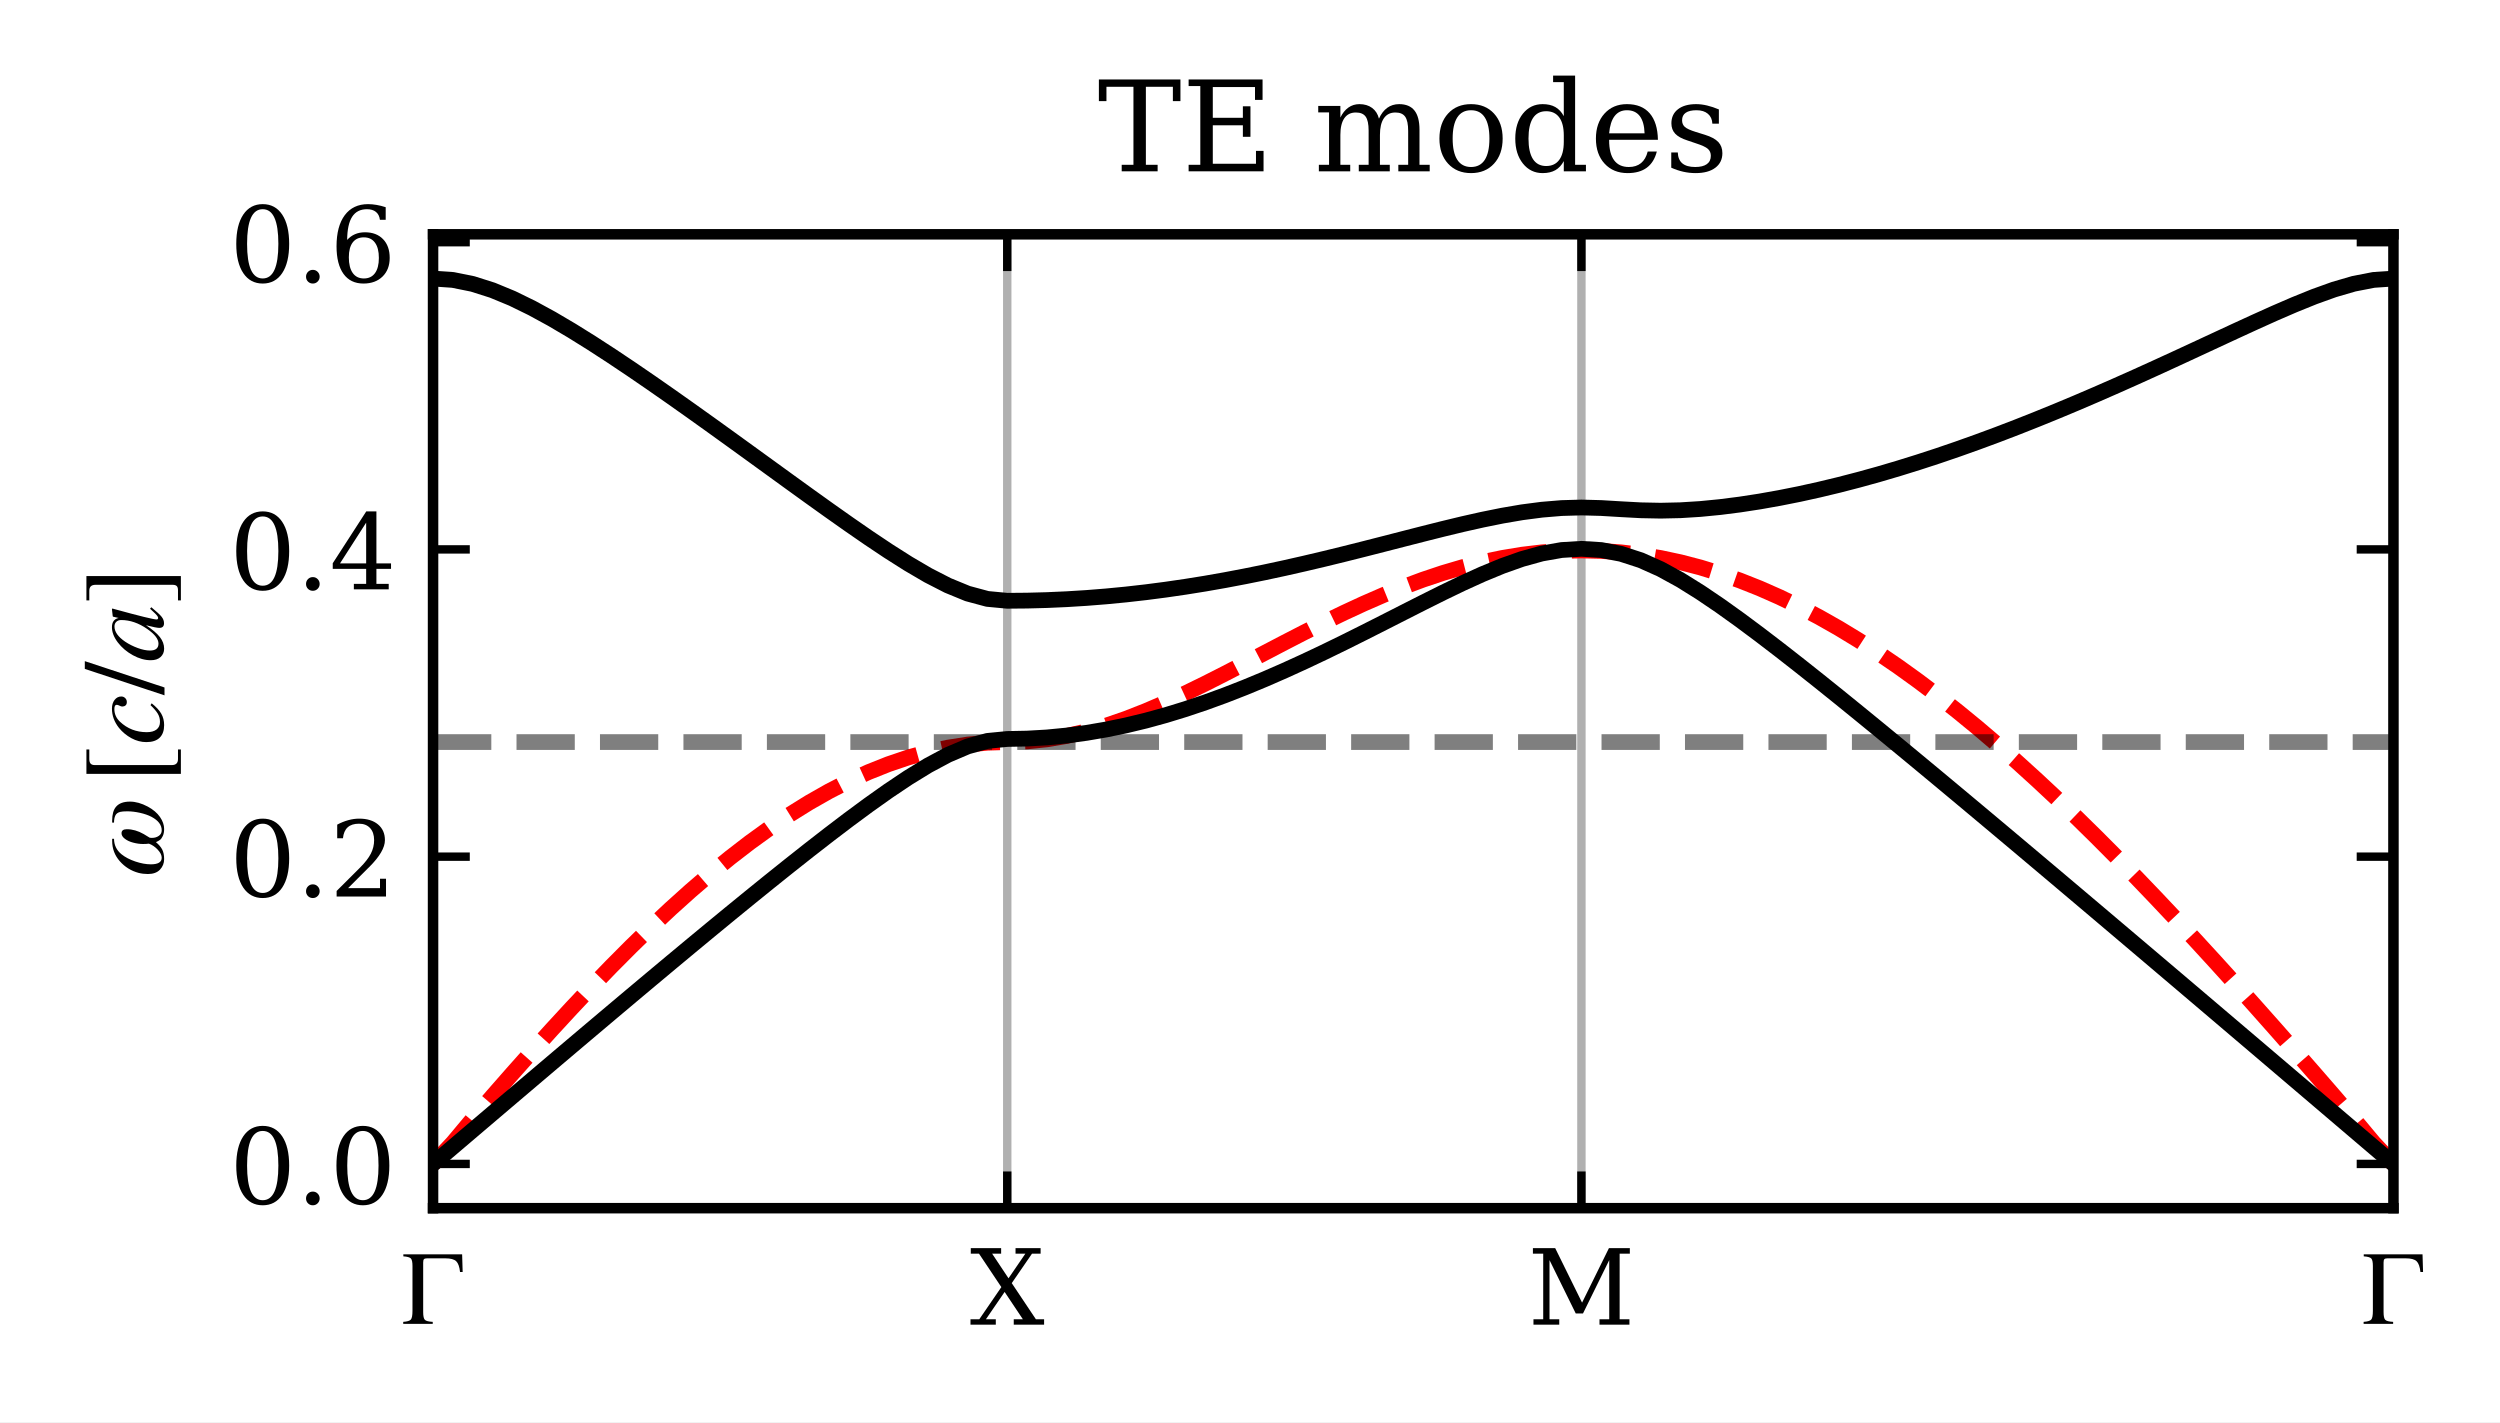
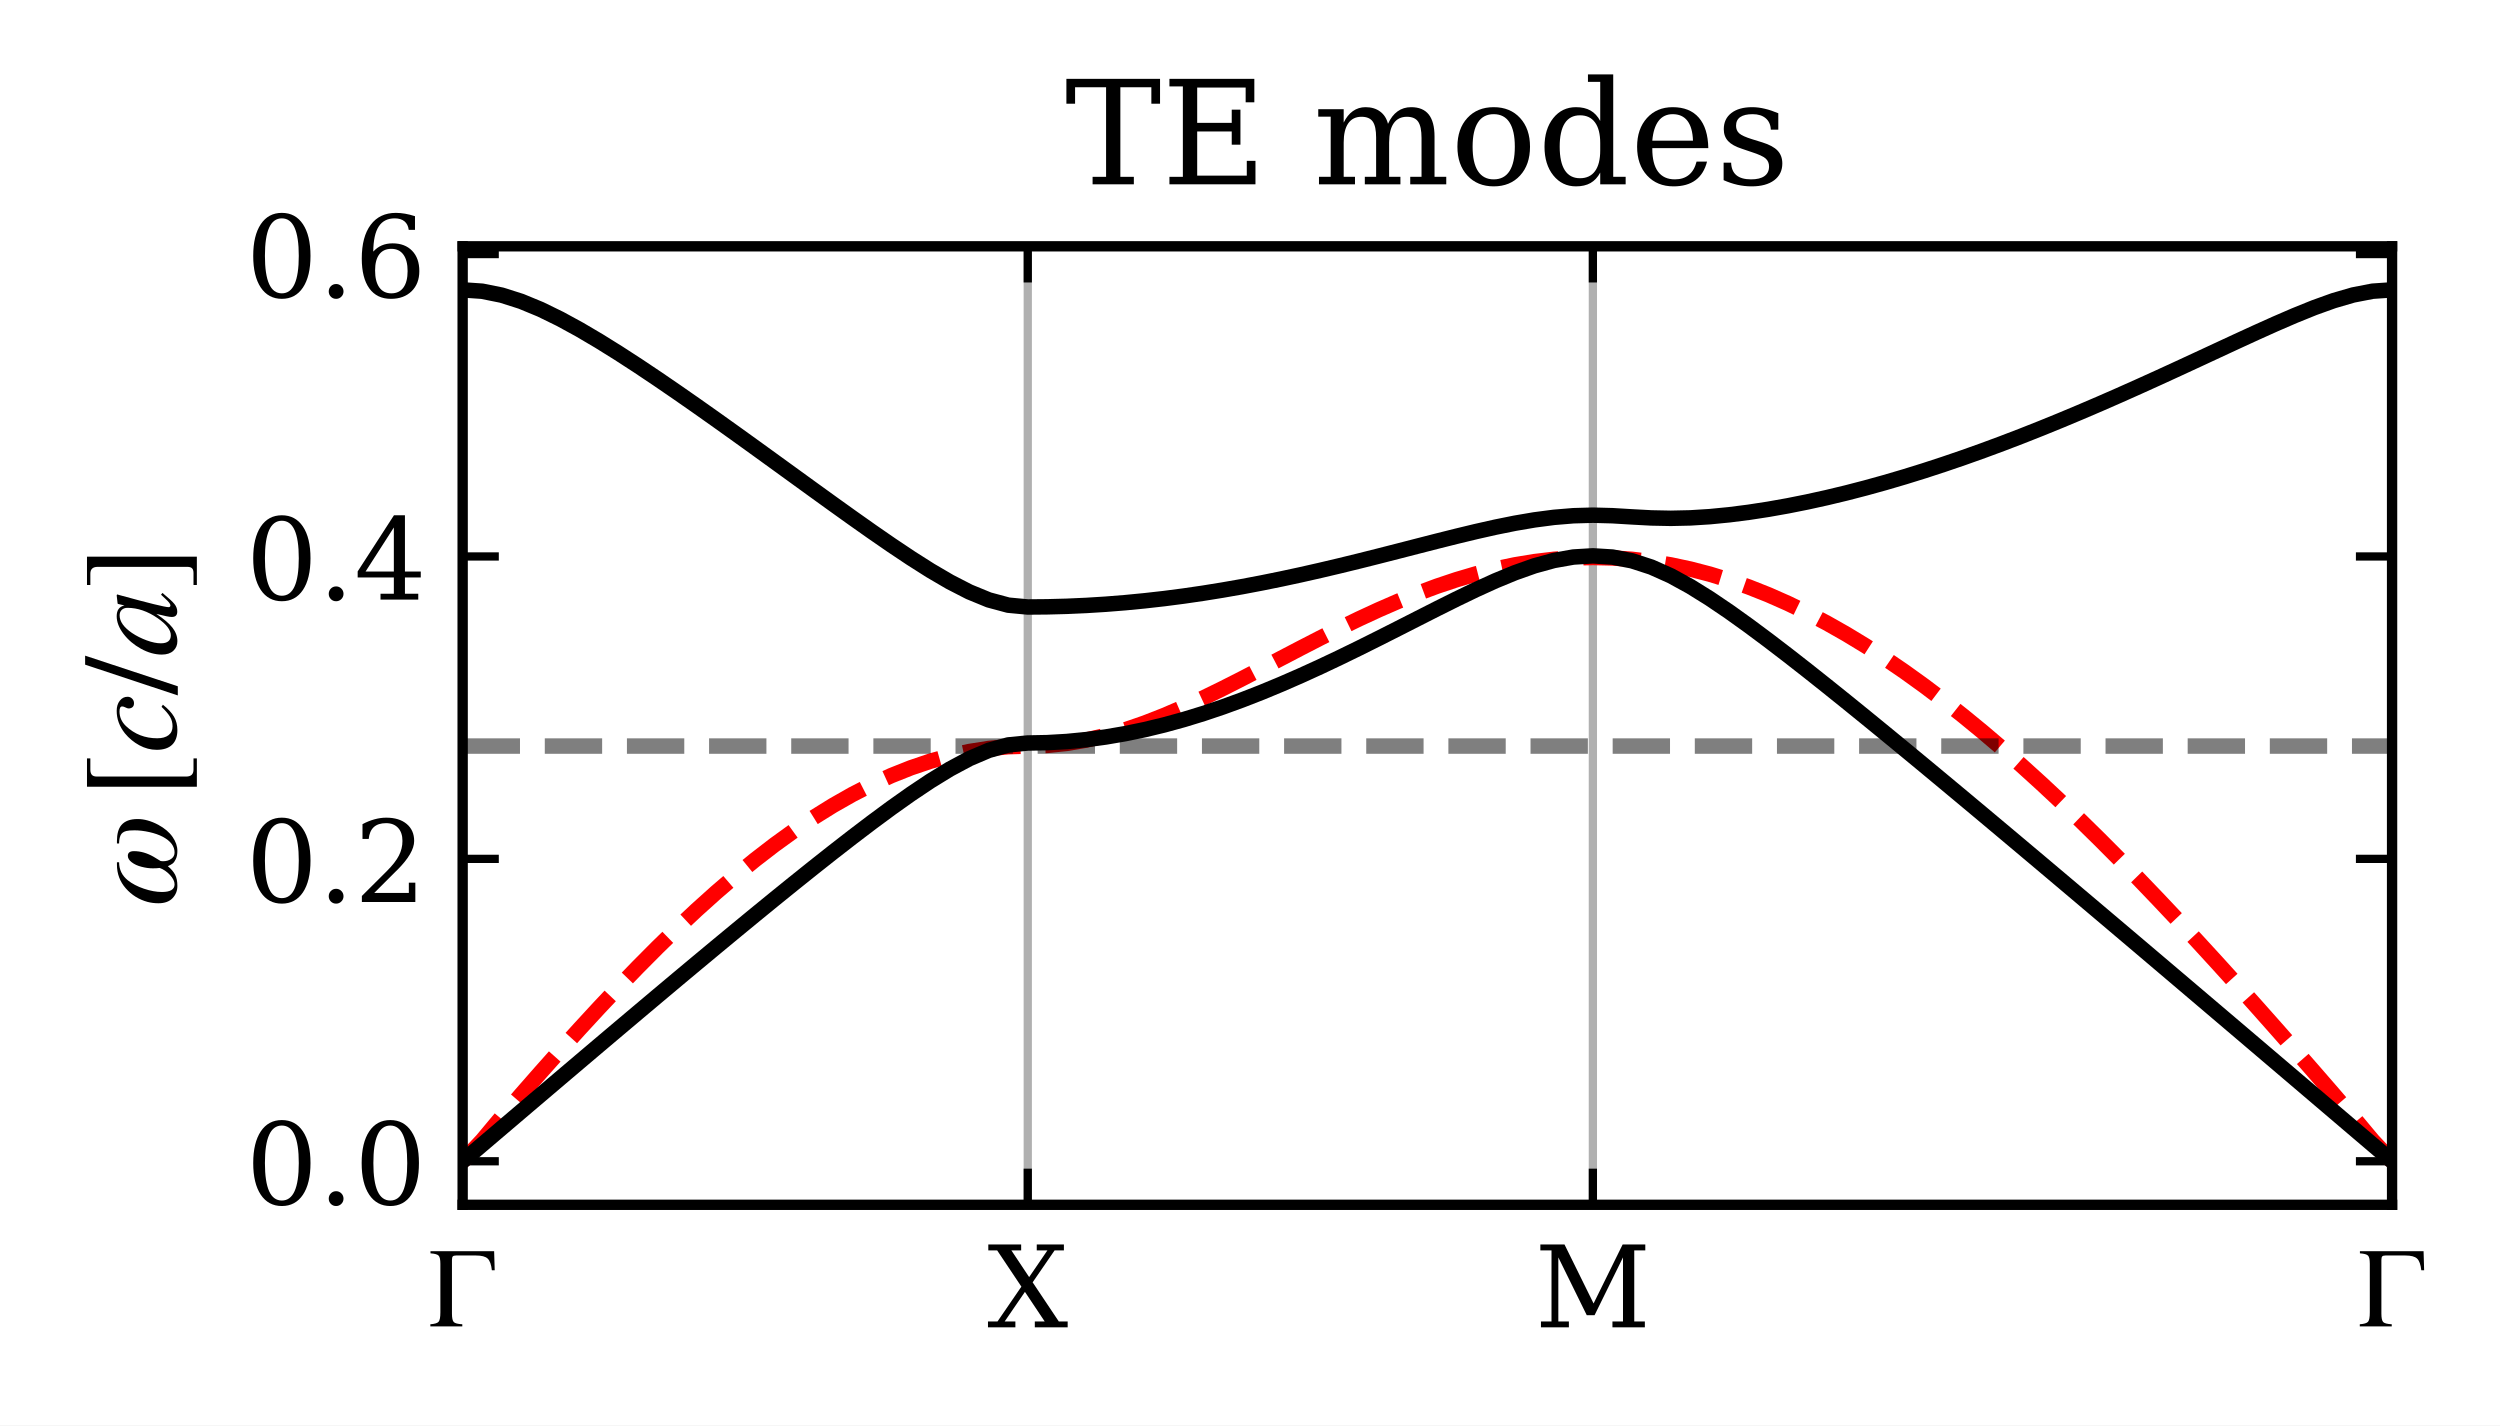
- <svg xmlns="http://www.w3.org/2000/svg" xmlns:xlink="http://www.w3.org/1999/xlink" width="238.131pt" height="135.46pt" viewBox="0 0 238.131 135.46" version="1.1">
+ <svg xmlns="http://www.w3.org/2000/svg" xmlns:xlink="http://www.w3.org/1999/xlink" width="241.952pt" height="137.948pt" viewBox="0 0 241.952 137.948" version="1.1">
  <defs>
    <style type="text/css">*{stroke-linejoin: round; stroke-linecap: butt}</style>
  </defs>
  <g id="figure_1">
    <g id="patch_1">
-       <path d="M 0 135.46  L 238.131 135.46  L 238.131 0  L 0 0  z " style="fill: #ffffff" />
+       <path d="M 0 137.948  L 241.952 137.948  L 241.952 0  L 0 0  z " style="fill: #ffffff" />
    </g>
    <g id="axes_1">
      <g id="patch_2">
-         <path d="M 41.249 115.082  L 227.981 115.082  L 227.981 22.318  L 41.249 22.318  z " style="fill: #ffffff" />
+         <path d="M 44.775 116.602  L 231.507 116.602  L 231.507 23.838  L 44.775 23.838  z " style="fill: #ffffff" />
      </g>
      <g id="matplotlib.axis_1">
        <g id="xtick_1">
          <g id="line2d_1">
-             <path d="M 41.249 115.082  L 41.249 22.318  " clip-path="url(#p14c4d49f67)" style="fill: none; stroke: #b0b0b0; stroke-width: 0.8; stroke-linecap: square" />
+             <path d="M 44.775 116.602  L 44.775 23.838  " clip-path="url(#p520148b824)" style="fill: none; stroke: #b0b0b0; stroke-width: 0.8; stroke-linecap: square" />
          </g>
          <g id="line2d_2">
            <defs>
-               <path id="m72685ba99c" d="M 0 0  L 0 -3.5  " style="stroke: #000000; stroke-width: 0.8" />
-             </defs>
-             <g>
-               <use xlink:href="#m72685ba99c" x="41.249" y="115.082" style="stroke: #000000; stroke-width: 0.8" />
+               <path id="me54503ab08" d="M 0 0  L 0 -3.5  " style="stroke: #000000; stroke-width: 0.8" />
+             </defs>
+             <g>
+               <use xlink:href="#me54503ab08" x="44.775" y="116.602" style="stroke: #000000; stroke-width: 0.8" />
            </g>
          </g>
          <g id="line2d_3">
            <defs>
-               <path id="m466011a553" d="M 0 0  L 0 3.5  " style="stroke: #000000; stroke-width: 0.8" />
-             </defs>
-             <g>
-               <use xlink:href="#m466011a553" x="41.249" y="22.318" style="stroke: #000000; stroke-width: 0.8" />
+               <path id="m23a42ed06b" d="M 0 0  L 0 3.5  " style="stroke: #000000; stroke-width: 0.8" />
+             </defs>
+             <g>
+               <use xlink:href="#m23a42ed06b" x="44.775" y="23.838" style="stroke: #000000; stroke-width: 0.8" />
            </g>
          </g>
          <g id="text_1">
-             <g transform="translate(38.29906 126.1803) scale(0.1 -0.1)">
+             <g transform="translate(41.53 128.4599) scale(0.11 -0.11)">
              <defs>
                <path id="STIXGeneral-Regular-393" d="M 3693 3162  L 3533 3162  Q 3482 3642 3299 3818  Q 3117 3994 2637 3994  L 1517 3994  Q 1382 3994 1334 3942  Q 1286 3891 1286 3738  L 1286 723  Q 1286 352 1388 246  Q 1491 141 1869 122  L 1869 0  L 70 0  L 70 122  Q 435 147 534 262  Q 634 378 634 794  L 634 3526  Q 634 3878 538 3984  Q 442 4090 77 4115  L 77 4237  L 3661 4237  L 3693 3162  z " transform="scale(0.015625)" />
              </defs>
              <use xlink:href="#STIXGeneral-Regular-393" transform="translate(0 0.796875)" />
            </g>
          </g>
        </g>
        <g id="xtick_2">
          <g id="line2d_4">
-             <path d="M 95.942 115.082  L 95.942 22.318  " clip-path="url(#p14c4d49f67)" style="fill: none; stroke: #b0b0b0; stroke-width: 0.8; stroke-linecap: square" />
+             <path d="M 99.468 116.602  L 99.468 23.838  " clip-path="url(#p520148b824)" style="fill: none; stroke: #b0b0b0; stroke-width: 0.8; stroke-linecap: square" />
          </g>
          <g id="line2d_5">
            <g>
-               <use xlink:href="#m72685ba99c" x="95.942" y="115.082" style="stroke: #000000; stroke-width: 0.8" />
+               <use xlink:href="#me54503ab08" x="99.468" y="116.602" style="stroke: #000000; stroke-width: 0.8" />
            </g>
          </g>
          <g id="line2d_6">
            <g>
-               <use xlink:href="#m466011a553" x="95.942" y="22.318" style="stroke: #000000; stroke-width: 0.8" />
+               <use xlink:href="#m23a42ed06b" x="99.468" y="23.838" style="stroke: #000000; stroke-width: 0.8" />
            </g>
          </g>
          <g id="text_2">
-             <g transform="translate(92.38231 126.1803) scale(0.1 -0.1)">
+             <g transform="translate(95.55231 128.4599) scale(0.11 -0.11)">
              <defs>
                <path id="DejaVuSerif-58" d="M 2119 1997  L 978 331  L 1581 331  L 1581 0  L 38 0  L 38 331  L 575 331  L 1919 2291  L 556 4331  L 56 4331  L 56 4666  L 1906 4666  L 1906 4331  L 1356 4331  L 2356 2828  L 3384 4331  L 2784 4331  L 2784 4666  L 4313 4666  L 4313 4331  L 3788 4331  L 2553 2534  L 4025 331  L 4525 331  L 4525 0  L 2675 0  L 2675 331  L 3231 331  L 2119 1997  z " transform="scale(0.015625)" />
              </defs>
              <use xlink:href="#DejaVuSerif-58" />
            </g>
          </g>
        </g>
        <g id="xtick_3">
          <g id="line2d_7">
-             <path d="M 150.634 115.082  L 150.634 22.318  " clip-path="url(#p14c4d49f67)" style="fill: none; stroke: #b0b0b0; stroke-width: 0.8; stroke-linecap: square" />
+             <path d="M 154.16 116.602  L 154.16 23.838  " clip-path="url(#p520148b824)" style="fill: none; stroke: #b0b0b0; stroke-width: 0.8; stroke-linecap: square" />
          </g>
          <g id="line2d_8">
            <g>
-               <use xlink:href="#m72685ba99c" x="150.634" y="115.082" style="stroke: #000000; stroke-width: 0.8" />
+               <use xlink:href="#me54503ab08" x="154.16" y="116.602" style="stroke: #000000; stroke-width: 0.8" />
            </g>
          </g>
          <g id="line2d_9">
            <g>
-               <use xlink:href="#m466011a553" x="150.634" y="22.318" style="stroke: #000000; stroke-width: 0.8" />
+               <use xlink:href="#m23a42ed06b" x="154.16" y="23.838" style="stroke: #000000; stroke-width: 0.8" />
            </g>
          </g>
          <g id="text_3">
-             <g transform="translate(145.5148 126.1803) scale(0.1 -0.1)">
+             <g transform="translate(148.5288 128.4599) scale(0.11 -0.11)">
              <defs>
                <path id="DejaVuSerif-4d" d="M 353 0  L 353 331  L 947 331  L 947 4331  L 319 4331  L 319 4666  L 1678 4666  L 3316 1344  L 4953 4666  L 6228 4666  L 6228 4331  L 5606 4331  L 5606 331  L 6203 331  L 6203 0  L 4378 0  L 4378 331  L 4972 331  L 4972 3938  L 3372 684  L 2931 684  L 1331 3938  L 1331 331  L 1925 331  L 1925 0  L 353 0  z " transform="scale(0.015625)" />
              </defs>
              <use xlink:href="#DejaVuSerif-4d" />
            </g>
          </g>
        </g>
        <g id="xtick_4">
          <g id="line2d_10">
-             <path d="M 227.981 115.082  L 227.981 22.318  " clip-path="url(#p14c4d49f67)" style="fill: none; stroke: #b0b0b0; stroke-width: 0.8; stroke-linecap: square" />
+             <path d="M 231.507 116.602  L 231.507 23.838  " clip-path="url(#p520148b824)" style="fill: none; stroke: #b0b0b0; stroke-width: 0.8; stroke-linecap: square" />
          </g>
          <g id="line2d_11">
            <g>
-               <use xlink:href="#m72685ba99c" x="227.981" y="115.082" style="stroke: #000000; stroke-width: 0.8" />
+               <use xlink:href="#me54503ab08" x="231.507" y="116.602" style="stroke: #000000; stroke-width: 0.8" />
            </g>
          </g>
          <g id="line2d_12">
            <g>
-               <use xlink:href="#m466011a553" x="227.981" y="22.318" style="stroke: #000000; stroke-width: 0.8" />
+               <use xlink:href="#m23a42ed06b" x="231.507" y="23.838" style="stroke: #000000; stroke-width: 0.8" />
            </g>
          </g>
          <g id="text_4">
-             <g transform="translate(225.0313 126.1803) scale(0.1 -0.1)">
+             <g transform="translate(228.2623 128.4599) scale(0.11 -0.11)">
              <use xlink:href="#STIXGeneral-Regular-393" transform="translate(0 0.796875)" />
            </g>
          </g>
        </g>
      </g>
      <g id="matplotlib.axis_2">
        <g id="ytick_1">
          <g id="line2d_13">
            <defs>
-               <path id="m87b0aceb73" d="M 0 0  L 3.5 0  " style="stroke: #000000; stroke-width: 0.8" />
-             </defs>
-             <g>
-               <use xlink:href="#m87b0aceb73" x="41.249" y="110.865" style="stroke: #000000; stroke-width: 0.8" />
+               <path id="m97dffc8589" d="M 0 0  L 3.5 0  " style="stroke: #000000; stroke-width: 0.8" />
+             </defs>
+             <g>
+               <use xlink:href="#m97dffc8589" x="44.775" y="112.385" style="stroke: #000000; stroke-width: 0.8" />
            </g>
          </g>
          <g id="line2d_14">
            <defs>
-               <path id="ma79a60e342" d="M 0 0  L -3.5 0  " style="stroke: #000000; stroke-width: 0.8" />
-             </defs>
-             <g>
-               <use xlink:href="#ma79a60e342" x="227.981" y="110.865" style="stroke: #000000; stroke-width: 0.8" />
+               <path id="m248f182731" d="M 0 0  L -3.5 0  " style="stroke: #000000; stroke-width: 0.8" />
+             </defs>
+             <g>
+               <use xlink:href="#m248f182731" x="231.507" y="112.385" style="stroke: #000000; stroke-width: 0.8" />
            </g>
          </g>
          <g id="text_5">
-             <g transform="translate(21.84594 114.6646) scale(0.1 -0.1)">
+             <g transform="translate(23.78156 116.5642) scale(0.11 -0.11)">
              <defs>
                <path id="DejaVuSerif-30" d="M 2034 219  Q 2513 219 2750 744  Q 2988 1269 2988 2328  Q 2988 3391 2750 3916  Q 2513 4441 2034 4441  Q 1556 4441 1318 3916  Q 1081 3391 1081 2328  Q 1081 1269 1318 744  Q 1556 219 2034 219  z M 2034 -91  Q 1275 -91 848 546  Q 422 1184 422 2328  Q 422 3475 848 4112  Q 1275 4750 2034 4750  Q 2797 4750 3222 4112  Q 3647 3475 3647 2328  Q 3647 1184 3222 546  Q 2797 -91 2034 -91  z " transform="scale(0.015625)" />
                <path id="DejaVuSerif-2e" d="M 603 325  Q 603 500 722 622  Q 841 744 1019 744  Q 1191 744 1312 622  Q 1434 500 1434 325  Q 1434 153 1312 31  Q 1191 -91 1019 -91  Q 841 -91 722 29  Q 603 150 603 325  z " transform="scale(0.015625)" />
              </defs>
              <use xlink:href="#DejaVuSerif-30" />
              <use xlink:href="#DejaVuSerif-2e" transform="translate(63.62305 0)" />
              <use xlink:href="#DejaVuSerif-30" transform="translate(95.41016 0)" />
            </g>
          </g>
        </g>
        <g id="ytick_2">
          <g id="line2d_15">
            <g>
-               <use xlink:href="#m87b0aceb73" x="41.249" y="81.599" style="stroke: #000000; stroke-width: 0.8" />
+               <use xlink:href="#m97dffc8589" x="44.775" y="83.119" style="stroke: #000000; stroke-width: 0.8" />
            </g>
          </g>
          <g id="line2d_16">
            <g>
-               <use xlink:href="#ma79a60e342" x="227.981" y="81.599" style="stroke: #000000; stroke-width: 0.8" />
+               <use xlink:href="#m248f182731" x="231.507" y="83.119" style="stroke: #000000; stroke-width: 0.8" />
            </g>
          </g>
          <g id="text_6">
-             <g transform="translate(21.84594 85.39855) scale(0.1 -0.1)">
+             <g transform="translate(23.78156 87.29816) scale(0.11 -0.11)">
              <defs>
                <path id="DejaVuSerif-32" d="M 819 3553  L 469 3553  L 469 4384  Q 803 4563 1142 4656  Q 1481 4750 1806 4750  Q 2534 4750 2956 4397  Q 3378 4044 3378 3438  Q 3378 2753 2422 1800  Q 2347 1728 2309 1691  L 1131 513  L 3078 513  L 3078 1088  L 3444 1088  L 3444 0  L 434 0  L 434 341  L 1850 1753  Q 2319 2222 2519 2614  Q 2719 3006 2719 3438  Q 2719 3909 2473 4175  Q 2228 4441 1797 4441  Q 1350 4441 1106 4219  Q 863 3997 819 3553  z " transform="scale(0.015625)" />
              </defs>
              <use xlink:href="#DejaVuSerif-30" />
              <use xlink:href="#DejaVuSerif-2e" transform="translate(63.62305 0)" />
              <use xlink:href="#DejaVuSerif-32" transform="translate(95.41016 0)" />
            </g>
          </g>
        </g>
        <g id="ytick_3">
          <g id="line2d_17">
            <g>
-               <use xlink:href="#m87b0aceb73" x="41.249" y="52.333" style="stroke: #000000; stroke-width: 0.8" />
+               <use xlink:href="#m97dffc8589" x="44.775" y="53.853" style="stroke: #000000; stroke-width: 0.8" />
            </g>
          </g>
          <g id="line2d_18">
            <g>
-               <use xlink:href="#ma79a60e342" x="227.981" y="52.333" style="stroke: #000000; stroke-width: 0.8" />
+               <use xlink:href="#m248f182731" x="231.507" y="53.853" style="stroke: #000000; stroke-width: 0.8" />
            </g>
          </g>
          <g id="text_7">
-             <g transform="translate(21.84594 56.13251) scale(0.1 -0.1)">
+             <g transform="translate(23.78156 58.03212) scale(0.11 -0.11)">
              <defs>
                <path id="DejaVuSerif-34" d="M 2234 1581  L 2234 4063  L 641 1581  L 2234 1581  z M 3609 0  L 1484 0  L 1484 331  L 2234 331  L 2234 1247  L 197 1247  L 197 1588  L 2241 4750  L 2859 4750  L 2859 1581  L 3750 1581  L 3750 1247  L 2859 1247  L 2859 331  L 3609 331  L 3609 0  z " transform="scale(0.015625)" />
              </defs>
              <use xlink:href="#DejaVuSerif-30" />
              <use xlink:href="#DejaVuSerif-2e" transform="translate(63.62305 0)" />
              <use xlink:href="#DejaVuSerif-34" transform="translate(95.41016 0)" />
            </g>
          </g>
        </g>
        <g id="ytick_4">
          <g id="line2d_19">
            <g>
-               <use xlink:href="#m87b0aceb73" x="41.249" y="23.067" style="stroke: #000000; stroke-width: 0.8" />
+               <use xlink:href="#m97dffc8589" x="44.775" y="24.587" style="stroke: #000000; stroke-width: 0.8" />
            </g>
          </g>
          <g id="line2d_20">
            <g>
-               <use xlink:href="#ma79a60e342" x="227.981" y="23.067" style="stroke: #000000; stroke-width: 0.8" />
+               <use xlink:href="#m248f182731" x="231.507" y="24.587" style="stroke: #000000; stroke-width: 0.8" />
            </g>
          </g>
          <g id="text_8">
-             <g transform="translate(21.84594 26.86647) scale(0.1 -0.1)">
+             <g transform="translate(23.78156 28.76608) scale(0.11 -0.11)">
              <defs>
                <path id="DejaVuSerif-36" d="M 2094 219  Q 2534 219 2771 542  Q 3009 866 3009 1472  Q 3009 2078 2771 2401  Q 2534 2725 2094 2725  Q 1647 2725 1412 2412  Q 1178 2100 1178 1509  Q 1178 888 1415 553  Q 1653 219 2094 219  z M 1075 2569  Q 1288 2803 1556 2918  Q 1825 3034 2163 3034  Q 2859 3034 3264 2615  Q 3669 2197 3669 1472  Q 3669 763 3233 336  Q 2797 -91 2069 -91  Q 1278 -91 853 498  Q 428 1088 428 2181  Q 428 3406 931 4078  Q 1434 4750 2350 4750  Q 2597 4750 2869 4703  Q 3141 4656 3425 4563  L 3425 3794  L 3072 3794  Q 3034 4109 2831 4275  Q 2628 4441 2284 4441  Q 1678 4441 1381 3981  Q 1084 3522 1075 2569  z " transform="scale(0.015625)" />
              </defs>
              <use xlink:href="#DejaVuSerif-30" />
              <use xlink:href="#DejaVuSerif-2e" transform="translate(63.62305 0)" />
              <use xlink:href="#DejaVuSerif-36" transform="translate(95.41016 0)" />
            </g>
          </g>
        </g>
        <g id="text_9">
-           <g transform="translate(15.55828 83.55002) rotate(-90) scale(0.11 -0.11)">
+           <g transform="translate(17.07797 87.7697) rotate(-90) scale(0.13 -0.13)">
            <defs>
              <path id="STIXGeneral-Italic-3c9" d="M 3021 2810  L 3136 2810  Q 3648 2810 3898 2598  Q 4186 2355 4186 1824  Q 4186 1357 3910 838  Q 3667 390 3334 160  Q 3002 -70 2669 -70  Q 2438 -70 2281 3  Q 2125 77 2064 160  Q 2003 243 1939 384  Q 1741 147 1533 38  Q 1325 -70 998 -70  Q 659 -70 416 160  Q 173 390 173 832  Q 173 1101 237 1350  Q 403 1965 883 2387  Q 1363 2810 2010 2810  L 2125 2810  L 2125 2707  Q 1606 2707 1267 2291  Q 1024 1990 867 1526  Q 710 1062 710 666  Q 710 64 1075 64  Q 1286 64 1523 285  Q 1760 506 1856 774  Q 1837 915 1837 1101  Q 1837 1363 1914 1651  Q 1984 1920 2125 2105  Q 2266 2291 2432 2291  Q 2656 2291 2656 1997  Q 2656 1530 2387 1062  Q 2272 864 2189 736  Q 2176 691 2176 602  Q 2176 384 2288 224  Q 2400 64 2592 64  Q 3040 64 3341 627  Q 3482 896 3565 1270  Q 3648 1645 3648 1971  Q 3648 2240 3616 2362  Q 3565 2566 3411 2636  Q 3258 2707 3021 2707  L 3021 2810  z " transform="scale(0.015625)" />
              <path id="STIXGeneral-Regular-5b" d="M 1914 -998  L 563 -998  L 563 4237  L 1914 4237  L 1914 4077  L 1382 4077  Q 1216 4077 1133 4006  Q 1050 3936 1050 3770  L 1050 -493  Q 1050 -838 1382 -838  L 1914 -838  L 1914 -998  z " transform="scale(0.015625)" />
              <path id="STIXGeneral-Italic-63" d="M 2240 685  L 2342 621  Q 2048 250 1769 90  Q 1491 -70 1133 -70  Q 678 -70 435 179  Q 192 429 192 915  Q 192 1344 409 1744  Q 627 2144 979 2432  Q 1472 2822 2048 2822  Q 2342 2822 2531 2675  Q 2720 2528 2720 2304  Q 2720 2176 2630 2086  Q 2541 1997 2413 1997  Q 2285 1997 2224 2070  Q 2163 2144 2163 2253  Q 2163 2310 2211 2403  Q 2259 2496 2259 2560  Q 2259 2688 2022 2688  Q 1619 2688 1325 2381  Q 742 1766 742 890  Q 742 544 889 352  Q 1037 160 1312 160  Q 1562 160 1766 281  Q 1971 403 2240 685  z " transform="scale(0.015625)" />
              <path id="STIXGeneral-Regular-2f" d="M 1837 4326  L 378 -90  L -58 -90  L 1408 4326  L 1837 4326  z " transform="scale(0.015625)" />
              <path id="STIXGeneral-Italic-61" d="M 2963 710  L 3046 640  Q 2688 205 2518 70  Q 2349 -64 2157 -64  Q 1901 -64 1901 198  Q 1901 358 2048 934  Q 1690 397 1389 163  Q 1088 -70 749 -70  Q 467 -70 288 125  Q 109 320 109 672  Q 109 1158 387 1664  Q 666 2170 1094 2496  Q 1523 2822 1939 2822  Q 2368 2822 2451 2451  L 2522 2758  L 2541 2778  L 2931 2822  L 2976 2803  Q 2970 2778 2938 2669  Q 2368 595 2368 346  Q 2368 262 2458 262  Q 2554 262 2790 525  L 2963 710  z M 2336 2310  Q 2336 2477 2240 2579  Q 2144 2682 1978 2682  Q 1542 2682 1139 2093  Q 928 1779 787 1395  Q 646 1011 646 717  Q 646 243 1030 243  Q 1408 243 1843 870  Q 2336 1581 2336 2310  z " transform="scale(0.015625)" />
              <path id="STIXGeneral-Regular-5d" d="M 1568 -998  L 218 -998  L 218 -838  L 781 -838  Q 947 -838 1014 -768  Q 1082 -698 1082 -544  L 1082 3731  Q 1082 4077 755 4077  L 218 4077  L 218 4237  L 1568 4237  L 1568 -998  z " transform="scale(0.015625)" />
            </defs>
            <use xlink:href="#STIXGeneral-Italic-3c9" transform="translate(0 0.40625)" />
            <use xlink:href="#STIXGeneral-Regular-5b" transform="translate(80.63356 0.40625)" />
            <use xlink:href="#STIXGeneral-Italic-63" transform="translate(113.9335 0.40625)" />
            <use xlink:href="#STIXGeneral-Regular-2f" transform="translate(158.3335 0.40625)" />
            <use xlink:href="#STIXGeneral-Italic-61" transform="translate(186.1335 0.40625)" />
            <use xlink:href="#STIXGeneral-Regular-5d" transform="translate(236.2335 0.40625)" />
          </g>
        </g>
      </g>
      <g id="line2d_21">
-         <path d="M 41.249 110.865  L 43.135 108.858  L 45.021 106.602  L 46.907 104.418  L 48.793 102.267  L 50.679 100.146  L 52.565 98.06  L 54.451 96.014  L 56.337 94.011  L 58.223 92.059  L 60.109 90.163  L 61.995 88.327  L 63.88 86.558  L 65.766 84.861  L 67.652 83.24  L 69.538 81.7  L 71.424 80.246  L 73.31 78.882  L 75.196 77.612  L 77.082 76.439  L 78.968 75.368  L 80.854 74.4  L 82.74 73.54  L 84.626 72.789  L 86.512 72.15  L 88.398 71.625  L 90.284 71.215  L 92.17 70.921  L 94.056 70.744  L 95.942 70.685  L 97.828 70.619  L 99.714 70.424  L 101.6 70.103  L 103.485 69.663  L 105.371 69.113  L 107.257 68.463  L 109.143 67.725  L 111.029 66.913  L 112.915 66.039  L 114.801 65.117  L 116.687 64.16  L 118.573 63.182  L 120.459 62.194  L 122.345 61.209  L 124.231 60.237  L 126.117 59.289  L 128.003 58.375  L 129.889 57.502  L 131.775 56.68  L 133.661 55.915  L 135.547 55.213  L 137.433 54.581  L 139.319 54.024  L 141.205 53.545  L 143.09 53.148  L 144.976 52.836  L 146.862 52.612  L 148.748 52.477  L 150.634 52.432  L 152.521 52.477  L 154.407 52.612  L 156.294 52.838  L 158.18 53.153  L 160.067 53.557  L 161.953 54.049  L 163.84 54.628  L 165.726 55.293  L 167.613 56.042  L 169.499 56.874  L 171.386 57.788  L 173.272 58.78  L 175.159 59.85  L 177.045 60.996  L 178.932 62.214  L 180.819 63.503  L 182.705 64.861  L 184.592 66.284  L 186.478 67.771  L 188.365 69.318  L 190.251 70.924  L 192.138 72.584  L 194.024 74.297  L 195.911 76.06  L 197.797 77.869  L 199.684 79.722  L 201.57 81.617  L 203.457 83.55  L 205.343 85.518  L 207.23 87.52  L 209.116 89.551  L 211.003 91.609  L 212.889 93.693  L 214.776 95.798  L 216.662 97.923  L 218.549 100.066  L 220.435 102.224  L 222.322 104.399  L 224.208 106.596  L 226.095 108.857  L 227.981 110.865  " clip-path="url(#p14c4d49f67)" style="fill: none; stroke-dasharray: 5.55,2.4; stroke-dashoffset: 0; stroke: #ff0000; stroke-width: 1.5" />
+         <path d="M 44.775 112.385  L 46.661 110.378  L 48.547 108.122  L 50.433 105.938  L 52.319 103.786  L 54.205 101.666  L 56.091 99.58  L 57.977 97.533  L 59.863 95.531  L 61.749 93.579  L 63.635 91.682  L 65.52 89.847  L 67.406 88.078  L 69.292 86.381  L 71.178 84.76  L 73.064 83.22  L 74.95 81.766  L 76.836 80.402  L 78.722 79.132  L 80.608 77.959  L 82.494 76.887  L 84.38 75.92  L 86.266 75.06  L 88.152 74.309  L 90.038 73.67  L 91.924 73.145  L 93.81 72.734  L 95.696 72.44  L 97.582 72.264  L 99.468 72.205  L 101.354 72.139  L 103.24 71.944  L 105.125 71.623  L 107.011 71.183  L 108.897 70.632  L 110.783 69.982  L 112.669 69.245  L 114.555 68.433  L 116.441 67.559  L 118.327 66.637  L 120.213 65.68  L 122.099 64.702  L 123.985 63.714  L 125.871 62.729  L 127.757 61.757  L 129.643 60.809  L 131.529 59.894  L 133.415 59.022  L 135.301 58.2  L 137.187 57.435  L 139.073 56.733  L 140.959 56.101  L 142.845 55.543  L 144.73 55.064  L 146.616 54.667  L 148.502 54.356  L 150.388 54.132  L 152.274 53.996  L 154.16 53.951  L 156.047 53.997  L 157.933 54.132  L 159.82 54.358  L 161.706 54.673  L 163.593 55.077  L 165.479 55.569  L 167.366 56.148  L 169.252 56.813  L 171.139 57.562  L 173.025 58.394  L 174.912 59.307  L 176.798 60.3  L 178.685 61.37  L 180.571 62.515  L 182.458 63.734  L 184.344 65.023  L 186.231 66.381  L 188.117 67.804  L 190.004 69.291  L 191.891 70.838  L 193.777 72.443  L 195.664 74.104  L 197.55 75.817  L 199.437 77.579  L 201.323 79.389  L 203.21 81.242  L 205.096 83.137  L 206.983 85.07  L 208.869 87.038  L 210.756 89.039  L 212.642 91.071  L 214.529 93.129  L 216.415 95.212  L 218.302 97.318  L 220.188 99.443  L 222.075 101.585  L 223.961 103.744  L 225.848 105.919  L 227.734 108.115  L 229.621 110.376  L 231.507 112.385  " clip-path="url(#p520148b824)" style="fill: none; stroke-dasharray: 5.55,2.4; stroke-dashoffset: 0; stroke: #ff0000; stroke-width: 1.5" />
      </g>
      <g id="line2d_22">
-         <path d="M 41.249 110.865  L 43.135 109.259  L 45.021 107.653  L 46.907 106.048  L 48.793 104.444  L 50.679 102.842  L 52.565 101.241  L 54.451 99.644  L 56.337 98.049  L 58.223 96.458  L 60.109 94.871  L 61.995 93.289  L 63.88 91.713  L 65.766 90.144  L 67.652 88.583  L 69.538 87.031  L 71.424 85.491  L 73.31 83.963  L 75.196 82.453  L 77.082 80.962  L 78.968 79.496  L 80.854 78.062  L 82.74 76.67  L 84.626 75.332  L 86.512 74.07  L 88.398 72.913  L 90.284 71.904  L 92.17 71.1  L 94.056 70.574  L 95.942 70.39  L 97.828 70.353  L 99.714 70.244  L 101.6 70.062  L 103.485 69.809  L 105.371 69.486  L 107.257 69.095  L 109.143 68.639  L 111.029 68.121  L 112.915 67.543  L 114.801 66.908  L 116.687 66.221  L 118.573 65.484  L 120.459 64.702  L 122.345 63.878  L 124.231 63.018  L 126.117 62.126  L 128.003 61.207  L 129.889 60.266  L 131.775 59.312  L 133.661 58.352  L 135.547 57.396  L 137.433 56.455  L 139.319 55.546  L 141.205 54.69  L 143.09 53.911  L 144.976 53.243  L 146.862 52.723  L 148.748 52.391  L 150.634 52.276  L 152.521 52.393  L 154.407 52.754  L 156.294 53.365  L 158.18 54.209  L 160.067 55.242  L 161.953 56.418  L 163.84 57.695  L 165.726 59.046  L 167.613 60.451  L 169.499 61.895  L 171.386 63.37  L 173.272 64.867  L 175.159 66.383  L 177.045 67.914  L 178.932 69.456  L 180.819 71.008  L 182.705 72.567  L 184.592 74.134  L 186.478 75.706  L 188.365 77.283  L 190.251 78.864  L 192.138 80.449  L 194.024 82.037  L 195.911 83.627  L 197.797 85.22  L 199.684 86.815  L 201.57 88.412  L 203.457 90.01  L 205.343 91.609  L 207.23 93.21  L 209.116 94.812  L 211.003 96.415  L 212.889 98.019  L 214.776 99.623  L 216.662 101.228  L 218.549 102.834  L 220.435 104.439  L 222.322 106.046  L 224.208 107.652  L 226.095 109.259  L 227.981 110.865  " clip-path="url(#p14c4d49f67)" style="fill: none; stroke: #000000; stroke-width: 1.5; stroke-linecap: square" />
+         <path d="M 44.775 112.385  L 46.661 110.779  L 48.547 109.173  L 50.433 107.568  L 52.319 105.964  L 54.205 104.361  L 56.091 102.761  L 57.977 101.163  L 59.863 99.569  L 61.749 97.978  L 63.635 96.391  L 65.52 94.809  L 67.406 93.233  L 69.292 91.664  L 71.178 90.103  L 73.064 88.551  L 74.95 87.01  L 76.836 85.483  L 78.722 83.972  L 80.608 82.481  L 82.494 81.016  L 84.38 79.582  L 86.266 78.189  L 88.152 76.852  L 90.038 75.59  L 91.924 74.433  L 93.81 73.423  L 95.696 72.62  L 97.582 72.094  L 99.468 71.91  L 101.354 71.873  L 103.24 71.764  L 105.125 71.581  L 107.011 71.328  L 108.897 71.005  L 110.783 70.615  L 112.669 70.159  L 114.555 69.641  L 116.441 69.063  L 118.327 68.428  L 120.213 67.74  L 122.099 67.004  L 123.985 66.221  L 125.871 65.398  L 127.757 64.538  L 129.643 63.645  L 131.529 62.726  L 133.415 61.786  L 135.301 60.832  L 137.187 59.872  L 139.073 58.915  L 140.959 57.975  L 142.845 57.066  L 144.73 56.209  L 146.616 55.431  L 148.502 54.762  L 150.388 54.243  L 152.274 53.91  L 154.16 53.796  L 156.047 53.913  L 157.933 54.273  L 159.82 54.884  L 161.706 55.728  L 163.593 56.762  L 165.479 57.937  L 167.366 59.215  L 169.252 60.566  L 171.139 61.971  L 173.025 63.415  L 174.912 64.889  L 176.798 66.387  L 178.685 67.903  L 180.571 69.433  L 182.458 70.975  L 184.344 72.527  L 186.231 74.087  L 188.117 75.654  L 190.004 77.226  L 191.891 78.803  L 193.777 80.384  L 195.664 81.969  L 197.55 83.556  L 199.437 85.147  L 201.323 86.74  L 203.21 88.335  L 205.096 89.931  L 206.983 91.529  L 208.869 93.129  L 210.756 94.73  L 212.642 96.332  L 214.529 97.935  L 216.415 99.538  L 218.302 101.143  L 220.188 102.748  L 222.075 104.353  L 223.961 105.959  L 225.848 107.565  L 227.734 109.172  L 229.621 110.778  L 231.507 112.385  " clip-path="url(#p520148b824)" style="fill: none; stroke: #000000; stroke-width: 1.5; stroke-linecap: square" />
      </g>
      <g id="line2d_23">
-         <path d="M 41.249 26.535  L 43.135 26.664  L 45.021 27.045  L 46.907 27.644  L 48.793 28.424  L 50.679 29.346  L 52.565 30.375  L 54.451 31.487  L 56.337 32.662  L 58.223 33.886  L 60.109 35.147  L 61.995 36.438  L 63.88 37.752  L 65.766 39.085  L 67.652 40.432  L 69.538 41.79  L 71.424 43.154  L 73.31 44.521  L 75.196 45.888  L 77.082 47.25  L 78.968 48.6  L 80.854 49.931  L 82.74 51.235  L 84.626 52.495  L 86.512 53.692  L 88.398 54.797  L 90.284 55.765  L 92.17 56.54  L 94.056 57.048  L 95.942 57.226  L 97.828 57.209  L 99.714 57.159  L 101.6 57.075  L 103.485 56.958  L 105.371 56.808  L 107.257 56.626  L 109.143 56.412  L 111.029 56.167  L 112.915 55.892  L 114.801 55.589  L 116.687 55.257  L 118.573 54.899  L 120.459 54.517  L 122.345 54.111  L 124.231 53.684  L 126.117 53.239  L 128.003 52.778  L 129.889 52.304  L 131.775 51.822  L 133.661 51.337  L 135.547 50.854  L 137.433 50.38  L 139.319 49.925  L 141.205 49.501  L 143.09 49.12  L 144.976 48.797  L 146.862 48.551  L 148.748 48.394  L 150.634 48.34  L 152.521 48.391  L 154.407 48.504  L 156.294 48.606  L 158.18 48.644  L 160.067 48.601  L 161.953 48.483  L 163.84 48.299  L 165.726 48.059  L 167.613 47.769  L 169.499 47.434  L 171.386 47.058  L 173.272 46.641  L 175.159 46.188  L 177.045 45.699  L 178.932 45.177  L 180.819 44.621  L 182.705 44.035  L 184.592 43.419  L 186.478 42.774  L 188.365 42.101  L 190.251 41.403  L 192.138 40.679  L 194.024 39.932  L 195.911 39.163  L 197.797 38.374  L 199.684 37.565  L 201.57 36.739  L 203.457 35.898  L 205.343 35.043  L 207.23 34.177  L 209.116 33.304  L 211.003 32.428  L 212.889 31.553  L 214.776 30.686  L 216.662 29.837  L 218.549 29.021  L 220.435 28.258  L 222.322 27.579  L 224.208 27.029  L 226.095 26.663  L 227.981 26.535  " clip-path="url(#p14c4d49f67)" style="fill: none; stroke: #000000; stroke-width: 1.5; stroke-linecap: square" />
+         <path d="M 44.775 28.054  L 46.661 28.184  L 48.547 28.564  L 50.433 29.164  L 52.319 29.944  L 54.205 30.866  L 56.091 31.895  L 57.977 33.007  L 59.863 34.182  L 61.749 35.405  L 63.635 36.667  L 65.52 37.958  L 67.406 39.272  L 69.292 40.605  L 71.178 41.952  L 73.064 43.309  L 74.95 44.674  L 76.836 46.041  L 78.722 47.408  L 80.608 48.769  L 82.494 50.119  L 84.38 51.451  L 86.266 52.754  L 88.152 54.014  L 90.038 55.212  L 91.924 56.316  L 93.81 57.285  L 95.696 58.06  L 97.582 58.568  L 99.468 58.746  L 101.354 58.729  L 103.24 58.679  L 105.125 58.595  L 107.011 58.478  L 108.897 58.328  L 110.783 58.145  L 112.669 57.932  L 114.555 57.687  L 116.441 57.412  L 118.327 57.108  L 120.213 56.777  L 122.099 56.419  L 123.985 56.036  L 125.871 55.631  L 127.757 55.204  L 129.643 54.759  L 131.529 54.298  L 133.415 53.824  L 135.301 53.342  L 137.187 52.856  L 139.073 52.373  L 140.959 51.9  L 142.845 51.445  L 144.73 51.02  L 146.616 50.639  L 148.502 50.317  L 150.388 50.07  L 152.274 49.914  L 154.16 49.86  L 156.047 49.911  L 157.933 50.024  L 159.82 50.126  L 161.706 50.164  L 163.593 50.121  L 165.479 50.003  L 167.366 49.819  L 169.252 49.579  L 171.139 49.289  L 173.025 48.954  L 174.912 48.577  L 176.798 48.161  L 178.685 47.708  L 180.571 47.219  L 182.458 46.696  L 184.344 46.141  L 186.231 45.555  L 188.117 44.938  L 190.004 44.293  L 191.891 43.621  L 193.777 42.922  L 195.664 42.199  L 197.55 41.452  L 199.437 40.683  L 201.323 39.893  L 203.21 39.085  L 205.096 38.259  L 206.983 37.417  L 208.869 36.563  L 210.756 35.697  L 212.642 34.824  L 214.529 33.947  L 216.415 33.072  L 218.302 32.205  L 220.188 31.357  L 222.075 30.541  L 223.961 29.778  L 225.848 29.099  L 227.734 28.549  L 229.621 28.183  L 231.507 28.054  " clip-path="url(#p520148b824)" style="fill: none; stroke: #000000; stroke-width: 1.5; stroke-linecap: square" />
      </g>
      <g id="LineCollection_1">
-         <path d="M 41.249 70.685  L 227.981 70.685  " clip-path="url(#p14c4d49f67)" style="fill: none; stroke-dasharray: 5.55,2.4; stroke-dashoffset: 0; stroke: #000000; stroke-opacity: 0.5; stroke-width: 1.5" />
+         <path d="M 44.775 72.205  L 231.507 72.205  " clip-path="url(#p520148b824)" style="fill: none; stroke-dasharray: 5.55,2.4; stroke-dashoffset: 0; stroke: #000000; stroke-opacity: 0.5; stroke-width: 1.5" />
      </g>
      <g id="patch_3">
-         <path d="M 41.249 115.082  L 41.249 22.318  " style="fill: none; stroke: #000000; stroke-linejoin: miter; stroke-linecap: square" />
+         <path d="M 44.775 116.602  L 44.775 23.838  " style="fill: none; stroke: #000000; stroke-linejoin: miter; stroke-linecap: square" />
      </g>
      <g id="patch_4">
-         <path d="M 227.981 115.082  L 227.981 22.318  " style="fill: none; stroke: #000000; stroke-linejoin: miter; stroke-linecap: square" />
+         <path d="M 231.507 116.602  L 231.507 23.838  " style="fill: none; stroke: #000000; stroke-linejoin: miter; stroke-linecap: square" />
      </g>
      <g id="patch_5">
-         <path d="M 41.249 115.082  L 227.981 115.082  " style="fill: none; stroke: #000000; stroke-linejoin: miter; stroke-linecap: square" />
+         <path d="M 44.775 116.602  L 231.507 116.602  " style="fill: none; stroke: #000000; stroke-linejoin: miter; stroke-linecap: square" />
      </g>
      <g id="patch_6">
-         <path d="M 41.249 22.318  L 227.981 22.318  " style="fill: none; stroke: #000000; stroke-linejoin: miter; stroke-linecap: square" />
+         <path d="M 44.775 23.838  L 231.507 23.838  " style="fill: none; stroke: #000000; stroke-linejoin: miter; stroke-linecap: square" />
      </g>
      <g id="text_10">
-         <g transform="translate(104.5533 16.31812) scale(0.12 -0.12)">
+         <g transform="translate(103.069 17.83781) scale(0.14 -0.14)">
          <defs>
            <path id="DejaVuSerif-54" d="M 1222 0  L 1222 331  L 1819 331  L 1819 4294  L 447 4294  L 447 3566  L 63 3566  L 63 4666  L 4206 4666  L 4206 3566  L 3822 3566  L 3822 4294  L 2450 4294  L 2450 331  L 3047 331  L 3047 0  L 1222 0  z " transform="scale(0.015625)" />
            <path id="DejaVuSerif-45" d="M 353 0  L 353 331  L 947 331  L 947 4331  L 353 4331  L 353 4666  L 4109 4666  L 4109 3628  L 3725 3628  L 3725 4281  L 1581 4281  L 1581 2719  L 3109 2719  L 3109 3303  L 3494 3303  L 3494 1753  L 3109 1753  L 3109 2338  L 1581 2338  L 1581 384  L 3775 384  L 3775 1038  L 4159 1038  L 4159 0  L 353 0  z " transform="scale(0.015625)" />
            <path id="DejaVuSerif-20" transform="scale(0.015625)" />
            <path id="DejaVuSerif-6d" d="M 3316 2675  Q 3481 3041 3739 3227  Q 3997 3413 4341 3413  Q 4863 3413 5119 3089  Q 5375 2766 5375 2113  L 5375 331  L 5894 331  L 5894 0  L 4300 0  L 4300 331  L 4800 331  L 4800 2047  Q 4800 2556 4650 2772  Q 4500 2988 4153 2988  Q 3769 2988 3567 2697  Q 3366 2406 3366 1850  L 3366 331  L 3866 331  L 3866 0  L 2291 0  L 2291 331  L 2791 331  L 2791 2069  Q 2791 2566 2641 2777  Q 2491 2988 2144 2988  Q 1759 2988 1557 2697  Q 1356 2406 1356 1850  L 1356 331  L 1856 331  L 1856 0  L 263 0  L 263 331  L 781 331  L 781 2994  L 231 2994  L 231 3322  L 1356 3322  L 1356 2731  Q 1516 3063 1762 3238  Q 2009 3413 2322 3413  Q 2709 3413 2968 3220  Q 3228 3028 3316 2675  z " transform="scale(0.015625)" />
            <path id="DejaVuSerif-6f" d="M 1925 219  Q 2388 219 2623 584  Q 2859 950 2859 1663  Q 2859 2375 2623 2739  Q 2388 3103 1925 3103  Q 1463 3103 1227 2739  Q 991 2375 991 1663  Q 991 950 1228 584  Q 1466 219 1925 219  z M 1925 -91  Q 1200 -91 759 389  Q 319 869 319 1663  Q 319 2456 758 2934  Q 1197 3413 1925 3413  Q 2653 3413 3092 2934  Q 3531 2456 3531 1663  Q 3531 869 3092 389  Q 2653 -91 1925 -91  z " transform="scale(0.015625)" />
            <path id="DejaVuSerif-64" d="M 3359 331  L 3909 331  L 3909 0  L 2784 0  L 2784 519  Q 2616 206 2355 57  Q 2094 -91 1709 -91  Q 1097 -91 708 395  Q 319 881 319 1663  Q 319 2444 706 2928  Q 1094 3413 1709 3413  Q 2094 3413 2355 3264  Q 2616 3116 2784 2803  L 2784 4531  L 2241 4531  L 2241 4863  L 3359 4863  L 3359 331  z M 2784 1497  L 2784 1825  Q 2784 2422 2554 2737  Q 2325 3053 1888 3053  Q 1444 3053 1217 2703  Q 991 2353 991 1663  Q 991 975 1217 622  Q 1444 269 1888 269  Q 2325 269 2554 583  Q 2784 897 2784 1497  z " transform="scale(0.015625)" />
            <path id="DejaVuSerif-65" d="M 3469 1600  L 991 1600  L 991 1575  Q 991 903 1244 561  Q 1497 219 1991 219  Q 2369 219 2611 417  Q 2853 616 2950 1006  L 3413 1006  Q 3275 459 2904 184  Q 2534 -91 1931 -91  Q 1203 -91 761 389  Q 319 869 319 1663  Q 319 2450 753 2931  Q 1188 3413 1894 3413  Q 2647 3413 3050 2948  Q 3453 2484 3469 1600  z M 2791 1931  Q 2772 2513 2545 2808  Q 2319 3103 1894 3103  Q 1497 3103 1269 2806  Q 1041 2509 991 1931  L 2791 1931  z " transform="scale(0.015625)" />
            <path id="DejaVuSerif-73" d="M 359 184  L 359 959  L 691 959  Q 703 588 923 403  Q 1144 219 1575 219  Q 1963 219 2166 364  Q 2369 509 2369 788  Q 2369 1006 2220 1140  Q 2072 1275 1594 1428  L 1178 1569  Q 750 1706 558 1912  Q 366 2119 366 2438  Q 366 2894 700 3153  Q 1034 3413 1625 3413  Q 1888 3413 2178 3344  Q 2469 3275 2778 3144  L 2778 2419  L 2447 2419  Q 2434 2741 2221 2922  Q 2009 3103 1644 3103  Q 1281 3103 1095 2975  Q 909 2847 909 2591  Q 909 2381 1050 2254  Q 1191 2128 1613 1997  L 2069 1856  Q 2541 1709 2748 1489  Q 2956 1269 2956 922  Q 2956 450 2595 179  Q 2234 -91 1600 -91  Q 1278 -91 972 -22  Q 666 47 359 184  z " transform="scale(0.015625)" />
          </defs>
          <use xlink:href="#DejaVuSerif-54" />
          <use xlink:href="#DejaVuSerif-45" transform="translate(66.69922 0)" />
          <use xlink:href="#DejaVuSerif-20" transform="translate(139.6973 0)" />
          <use xlink:href="#DejaVuSerif-6d" transform="translate(171.4844 0)" />
          <use xlink:href="#DejaVuSerif-6f" transform="translate(266.3086 0)" />
          <use xlink:href="#DejaVuSerif-64" transform="translate(326.5137 0)" />
          <use xlink:href="#DejaVuSerif-65" transform="translate(390.5273 0)" />
          <use xlink:href="#DejaVuSerif-73" transform="translate(449.707 0)" />
        </g>
      </g>
    </g>
  </g>
  <defs>
-     <clipPath id="p14c4d49f67">
-       <rect x="41.249" y="22.318" width="186.732" height="92.764" />
+     <clipPath id="p520148b824">
+       <rect x="44.775" y="23.838" width="186.732" height="92.764" />
    </clipPath>
  </defs>
</svg>
